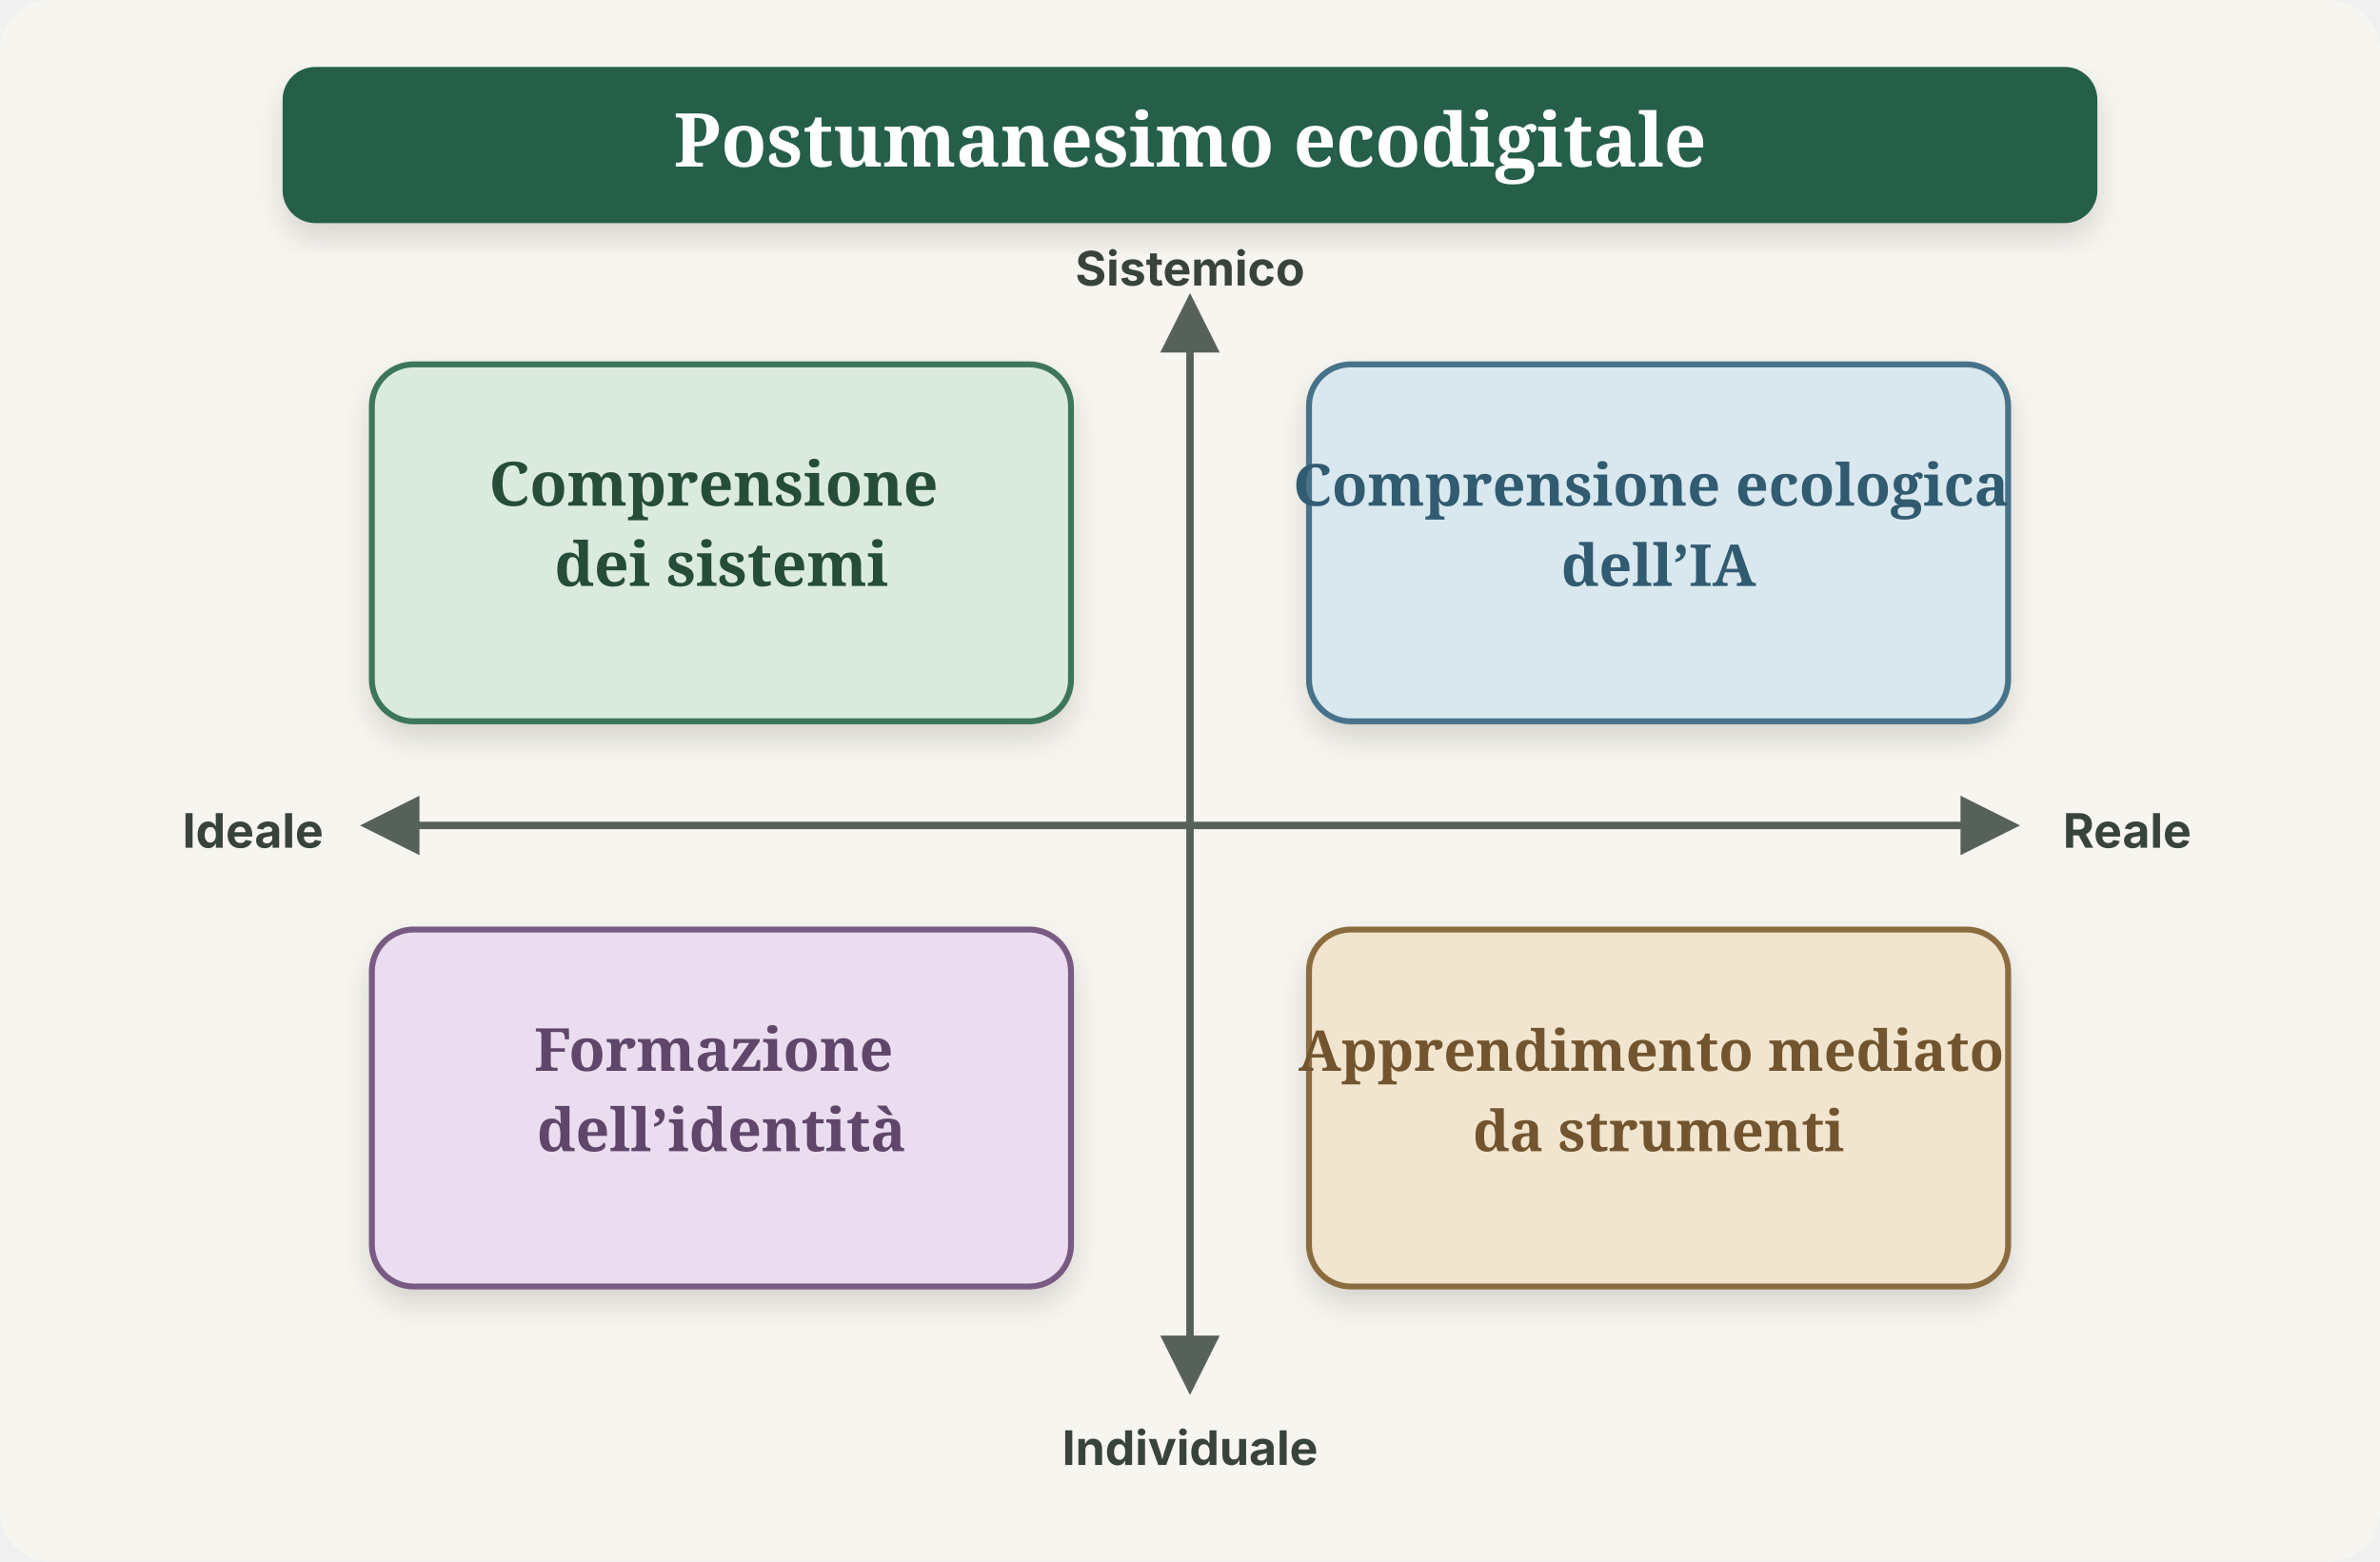
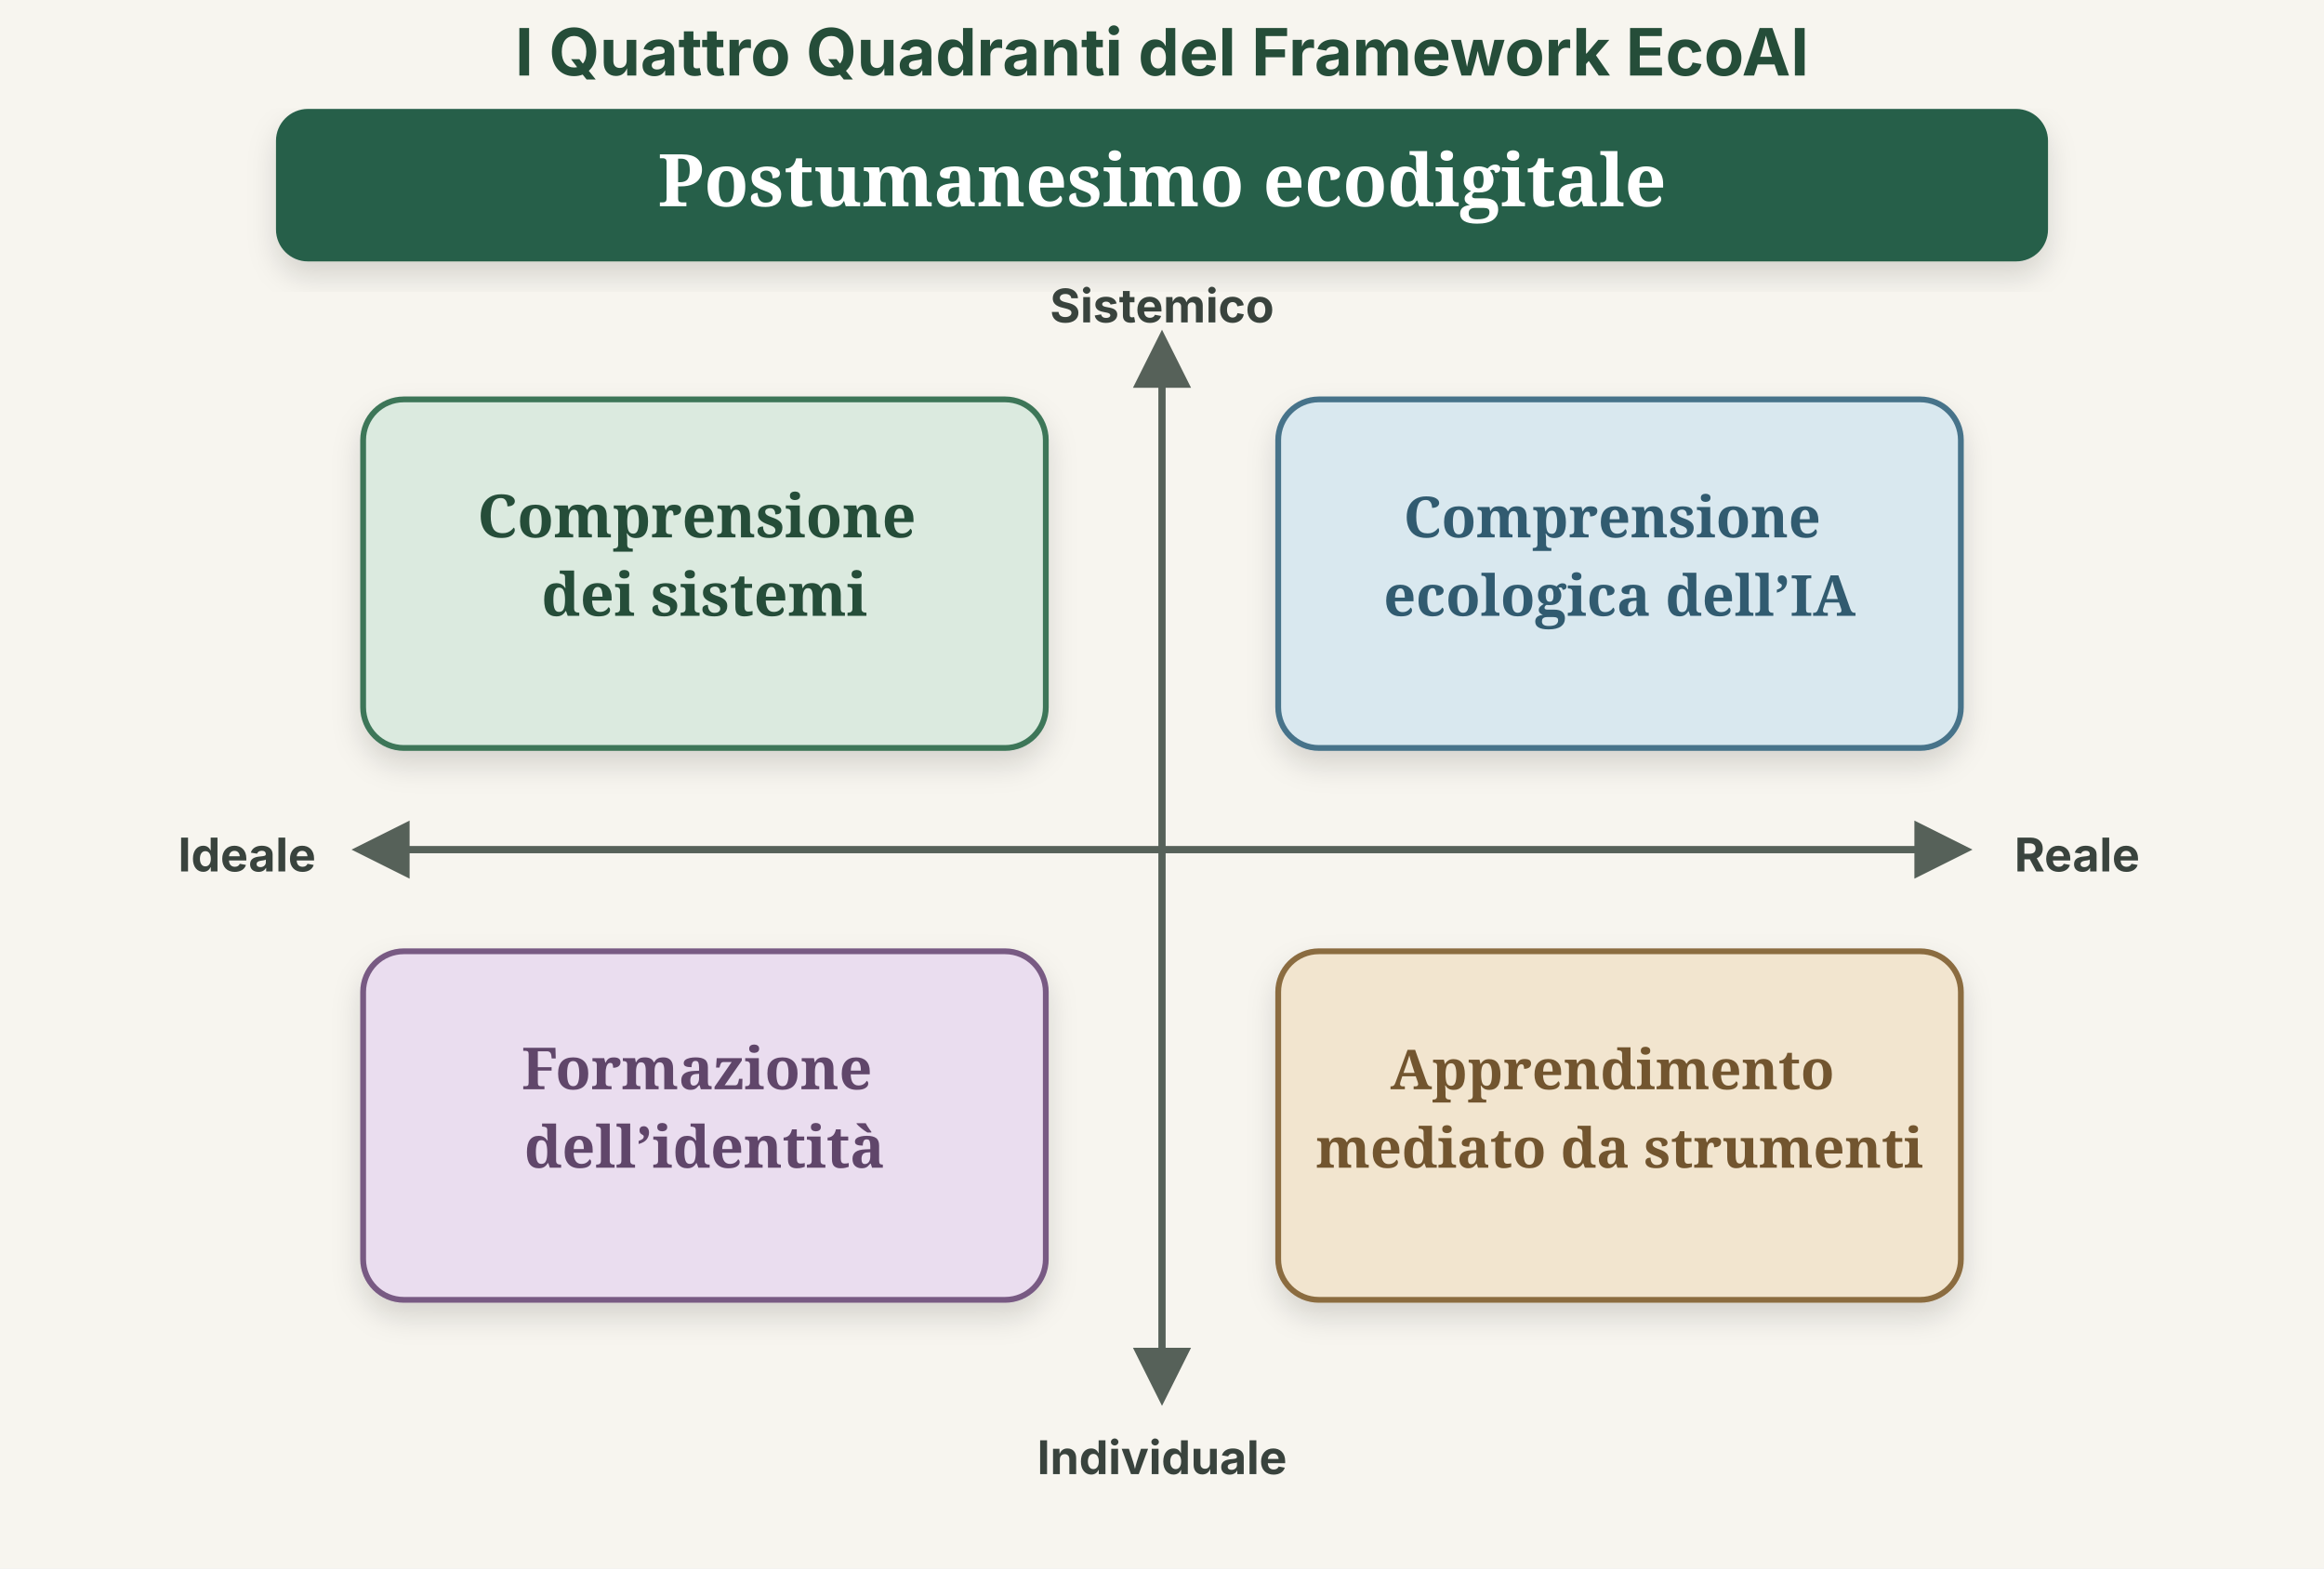
- <svg xmlns="http://www.w3.org/2000/svg" viewBox="0 0 1600 1050" role="img" aria-labelledby="title desc">
+ <svg xmlns="http://www.w3.org/2000/svg" viewBox="0 -30 1600 1080" role="img" aria-labelledby="title desc">
  <defs>
    <filter id="shadow" x="-10%" y="-10%" width="120%" height="130%">
      <feDropShadow dx="0" dy="10" stdDeviation="10" flood-color="#000" flood-opacity=".14" />
    </filter>
    <marker id="arrow" viewBox="0 0 10 10" refX="8" refY="5" markerWidth="8" markerHeight="8" orient="auto-start-reverse">
      <path d="M0 0L10 5L0 10Z" fill="#566159" />
    </marker>
  </defs>
-   <rect width="1600" height="1050" rx="34" fill="#f7f5ef" />
+   <rect y="-30" width="1600" height="1080" fill="#f7f5ef" />
+   <text x="800" y="22" text-anchor="middle" fill="#254d39" font-family="Inter, Arial, sans-serif" font-size="45" font-weight="700">I Quattro Quadranti del Framework EcoAI</text>
  <rect x="190" y="45" width="1220" height="105" rx="22" fill="#285f49" filter="url(#shadow)" />
  <text x="800" y="112" text-anchor="middle" fill="#fff" font-family="Georgia, serif" font-size="50" font-weight="700">Postumanesimo ecodigitale</text>
  <line x1="250" y1="555" x2="1350" y2="555" stroke="#566159" stroke-width="5" marker-start="url(#arrow)" marker-end="url(#arrow)" />
  <line x1="800" y1="205" x2="800" y2="930" stroke="#566159" stroke-width="5" marker-start="url(#arrow)" marker-end="url(#arrow)" />
  <text x="170" y="570" text-anchor="middle" fill="#39433d" font-family="Inter, Arial, sans-serif" font-size="32" font-weight="700">Ideale</text>
  <text x="1430" y="570" text-anchor="middle" fill="#39433d" font-family="Inter, Arial, sans-serif" font-size="32" font-weight="700">Reale</text>
  <text x="800" y="192" text-anchor="middle" fill="#39433d" font-family="Inter, Arial, sans-serif" font-size="32" font-weight="700">Sistemico</text>
  <text x="800" y="985" text-anchor="middle" fill="#39433d" font-family="Inter, Arial, sans-serif" font-size="32" font-weight="700">Individuale</text>
  <g filter="url(#shadow)">
    <rect x="250" y="245" width="470" height="240" rx="28" fill="#dbeadf" stroke="#3d7659" stroke-width="4" />
    <rect x="880" y="245" width="470" height="240" rx="28" fill="#d9e8ef" stroke="#47738a" stroke-width="4" />
    <rect x="250" y="625" width="470" height="240" rx="28" fill="#eaddef" stroke="#785a83" stroke-width="4" />
    <rect x="880" y="625" width="470" height="240" rx="28" fill="#f2e5cf" stroke="#8b6c3f" stroke-width="4" />
  </g>
  <text x="485" y="340" text-anchor="middle" fill="#254d39" font-family="Georgia, serif" font-size="41" font-weight="700">
    <tspan x="485">Comprensione</tspan>
    <tspan x="485" dy="54">dei sistemi</tspan>
  </text>
  <text x="1115" y="340" text-anchor="middle" fill="#315b70" font-family="Georgia, serif" font-size="39" font-weight="700">
-     <tspan x="1115">Comprensione ecologica</tspan>
-     <tspan x="1115" dy="54">dell’IA</tspan>
+     <tspan x="1115">Comprensione</tspan>
+     <tspan x="1115" dy="54">ecologica dell’IA</tspan>
  </text>
  <text x="485" y="720" text-anchor="middle" fill="#60466a" font-family="Georgia, serif" font-size="40" font-weight="700">
    <tspan x="485">Formazione</tspan>
    <tspan x="485" dy="54">dell’identità</tspan>
  </text>
  <text x="1115" y="720" text-anchor="middle" fill="#72552f" font-family="Georgia, serif" font-size="38" font-weight="700">
-     <tspan x="1115">Apprendimento mediato</tspan>
-     <tspan x="1115" dy="54">da strumenti</tspan>
+     <tspan x="1115">Apprendimento</tspan>
+     <tspan x="1115" dy="54">mediato da strumenti</tspan>
  </text>
</svg>
